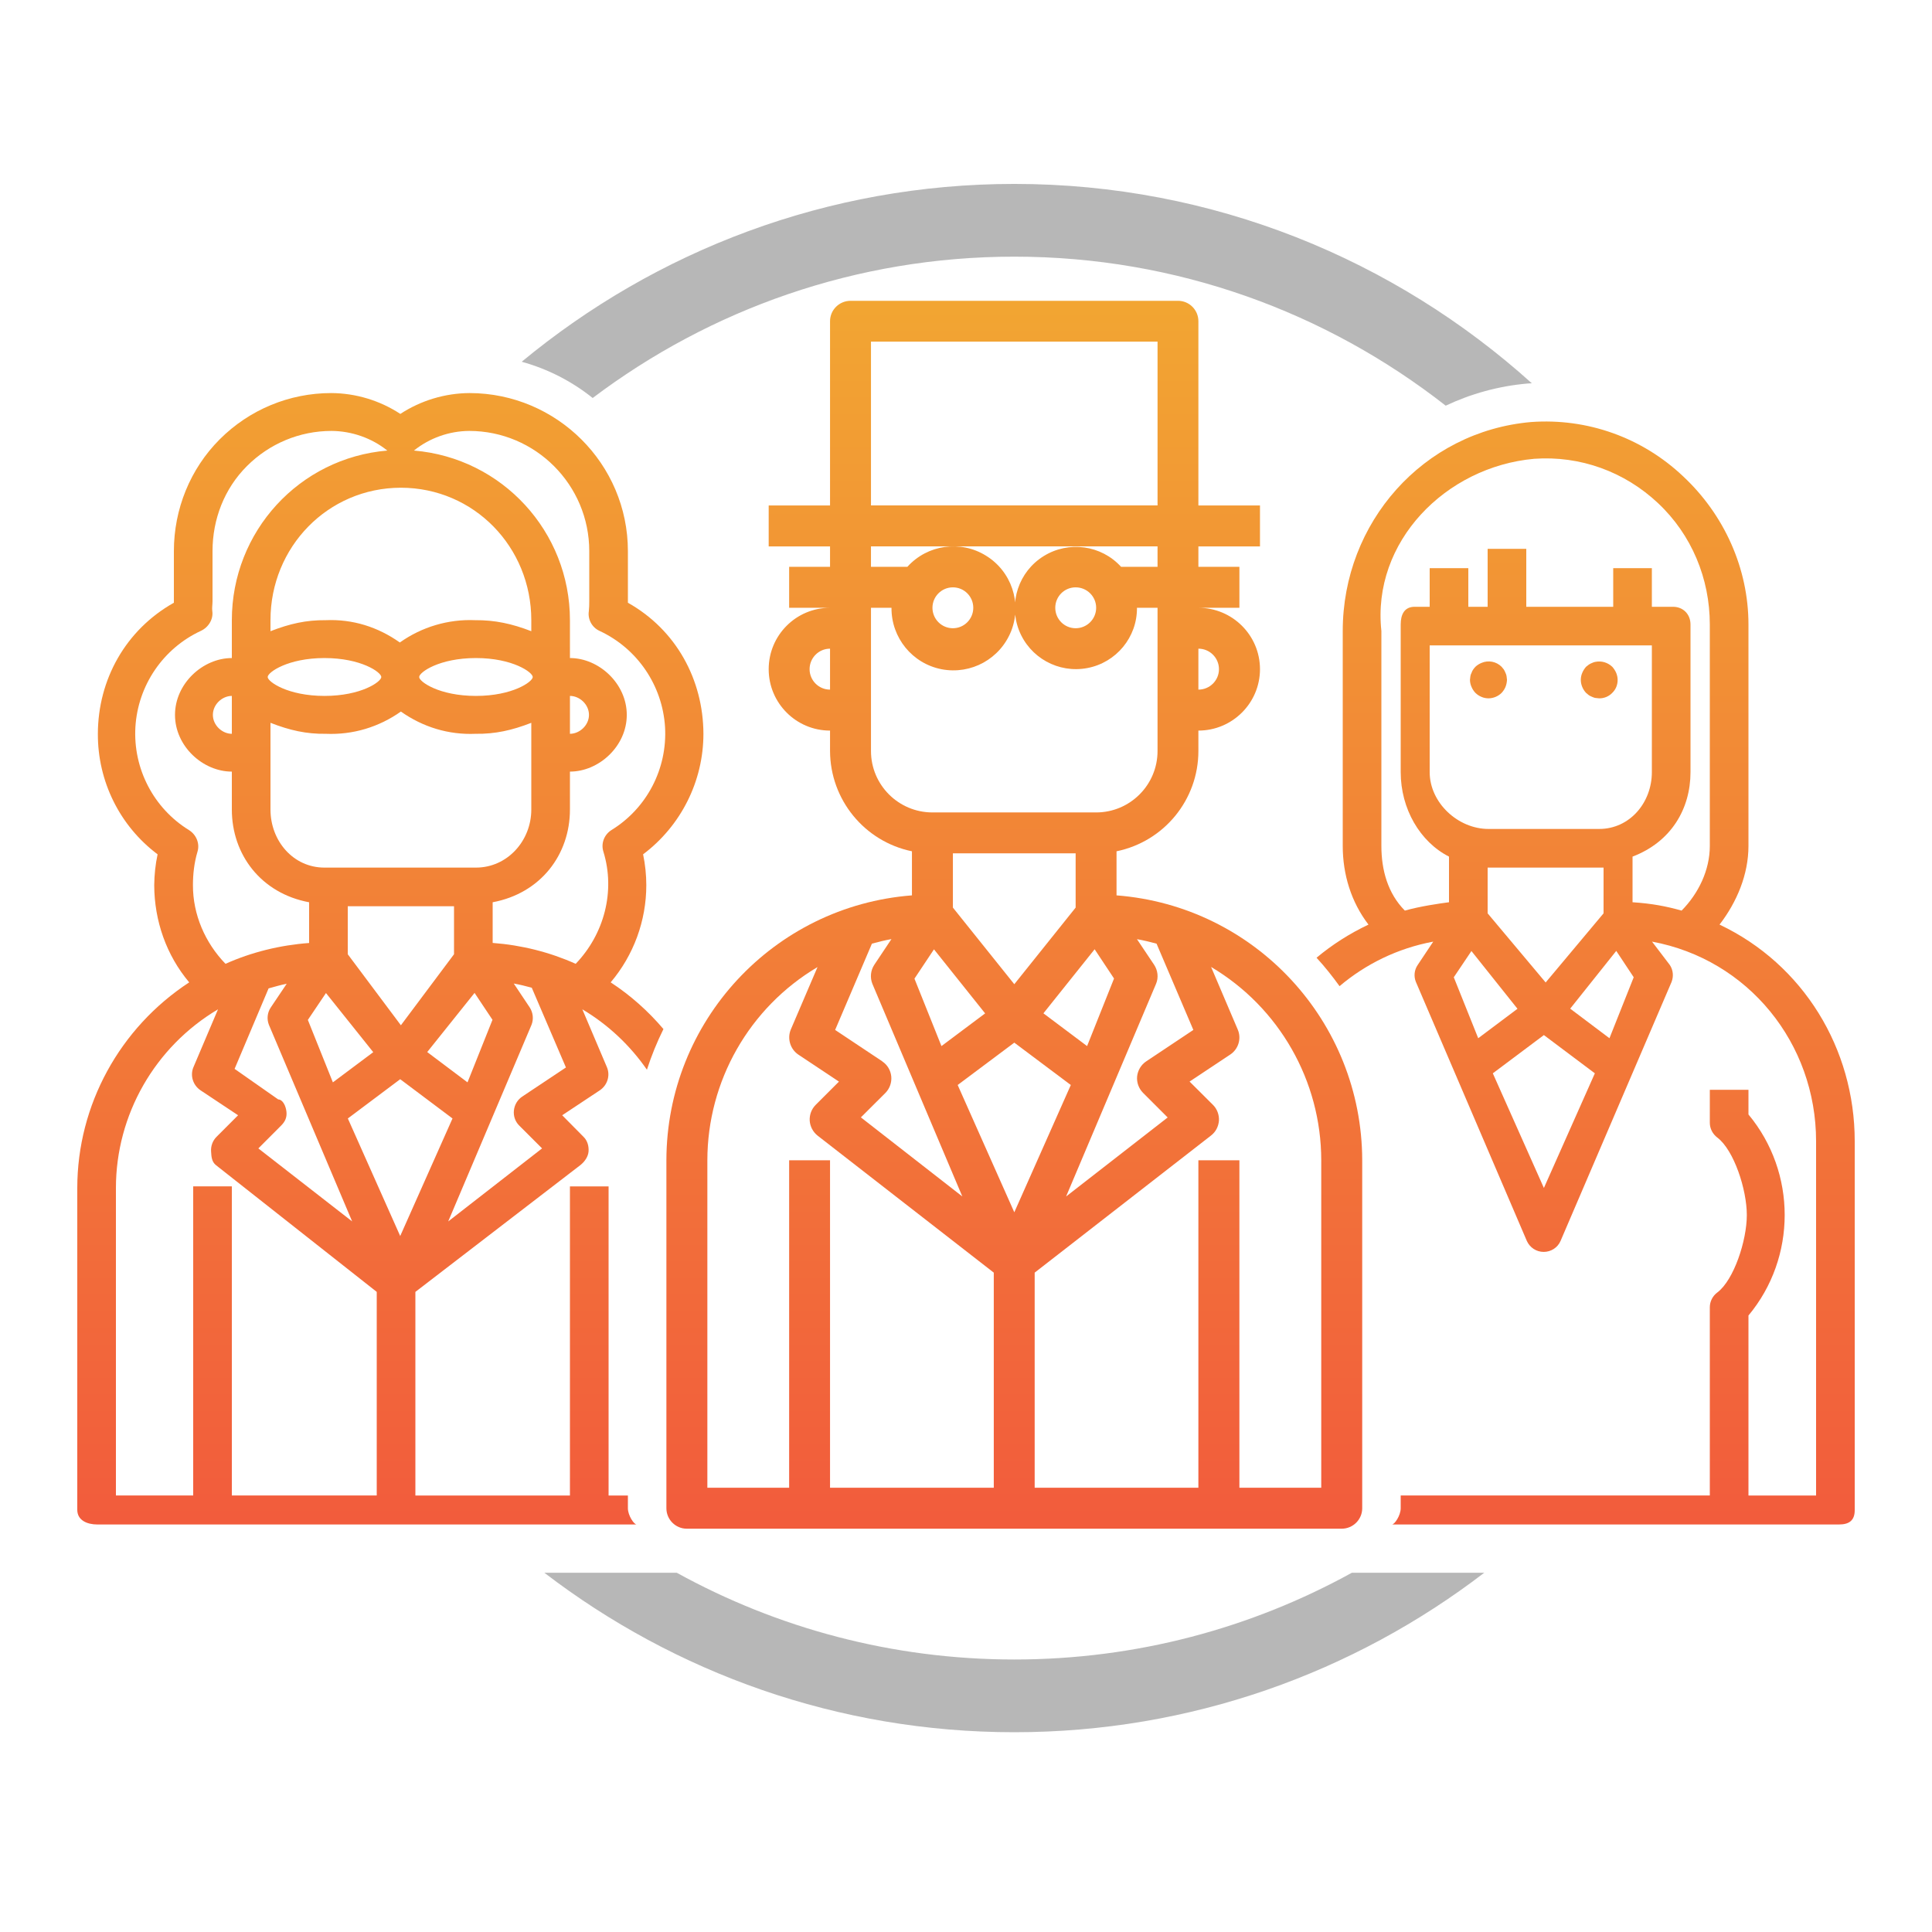
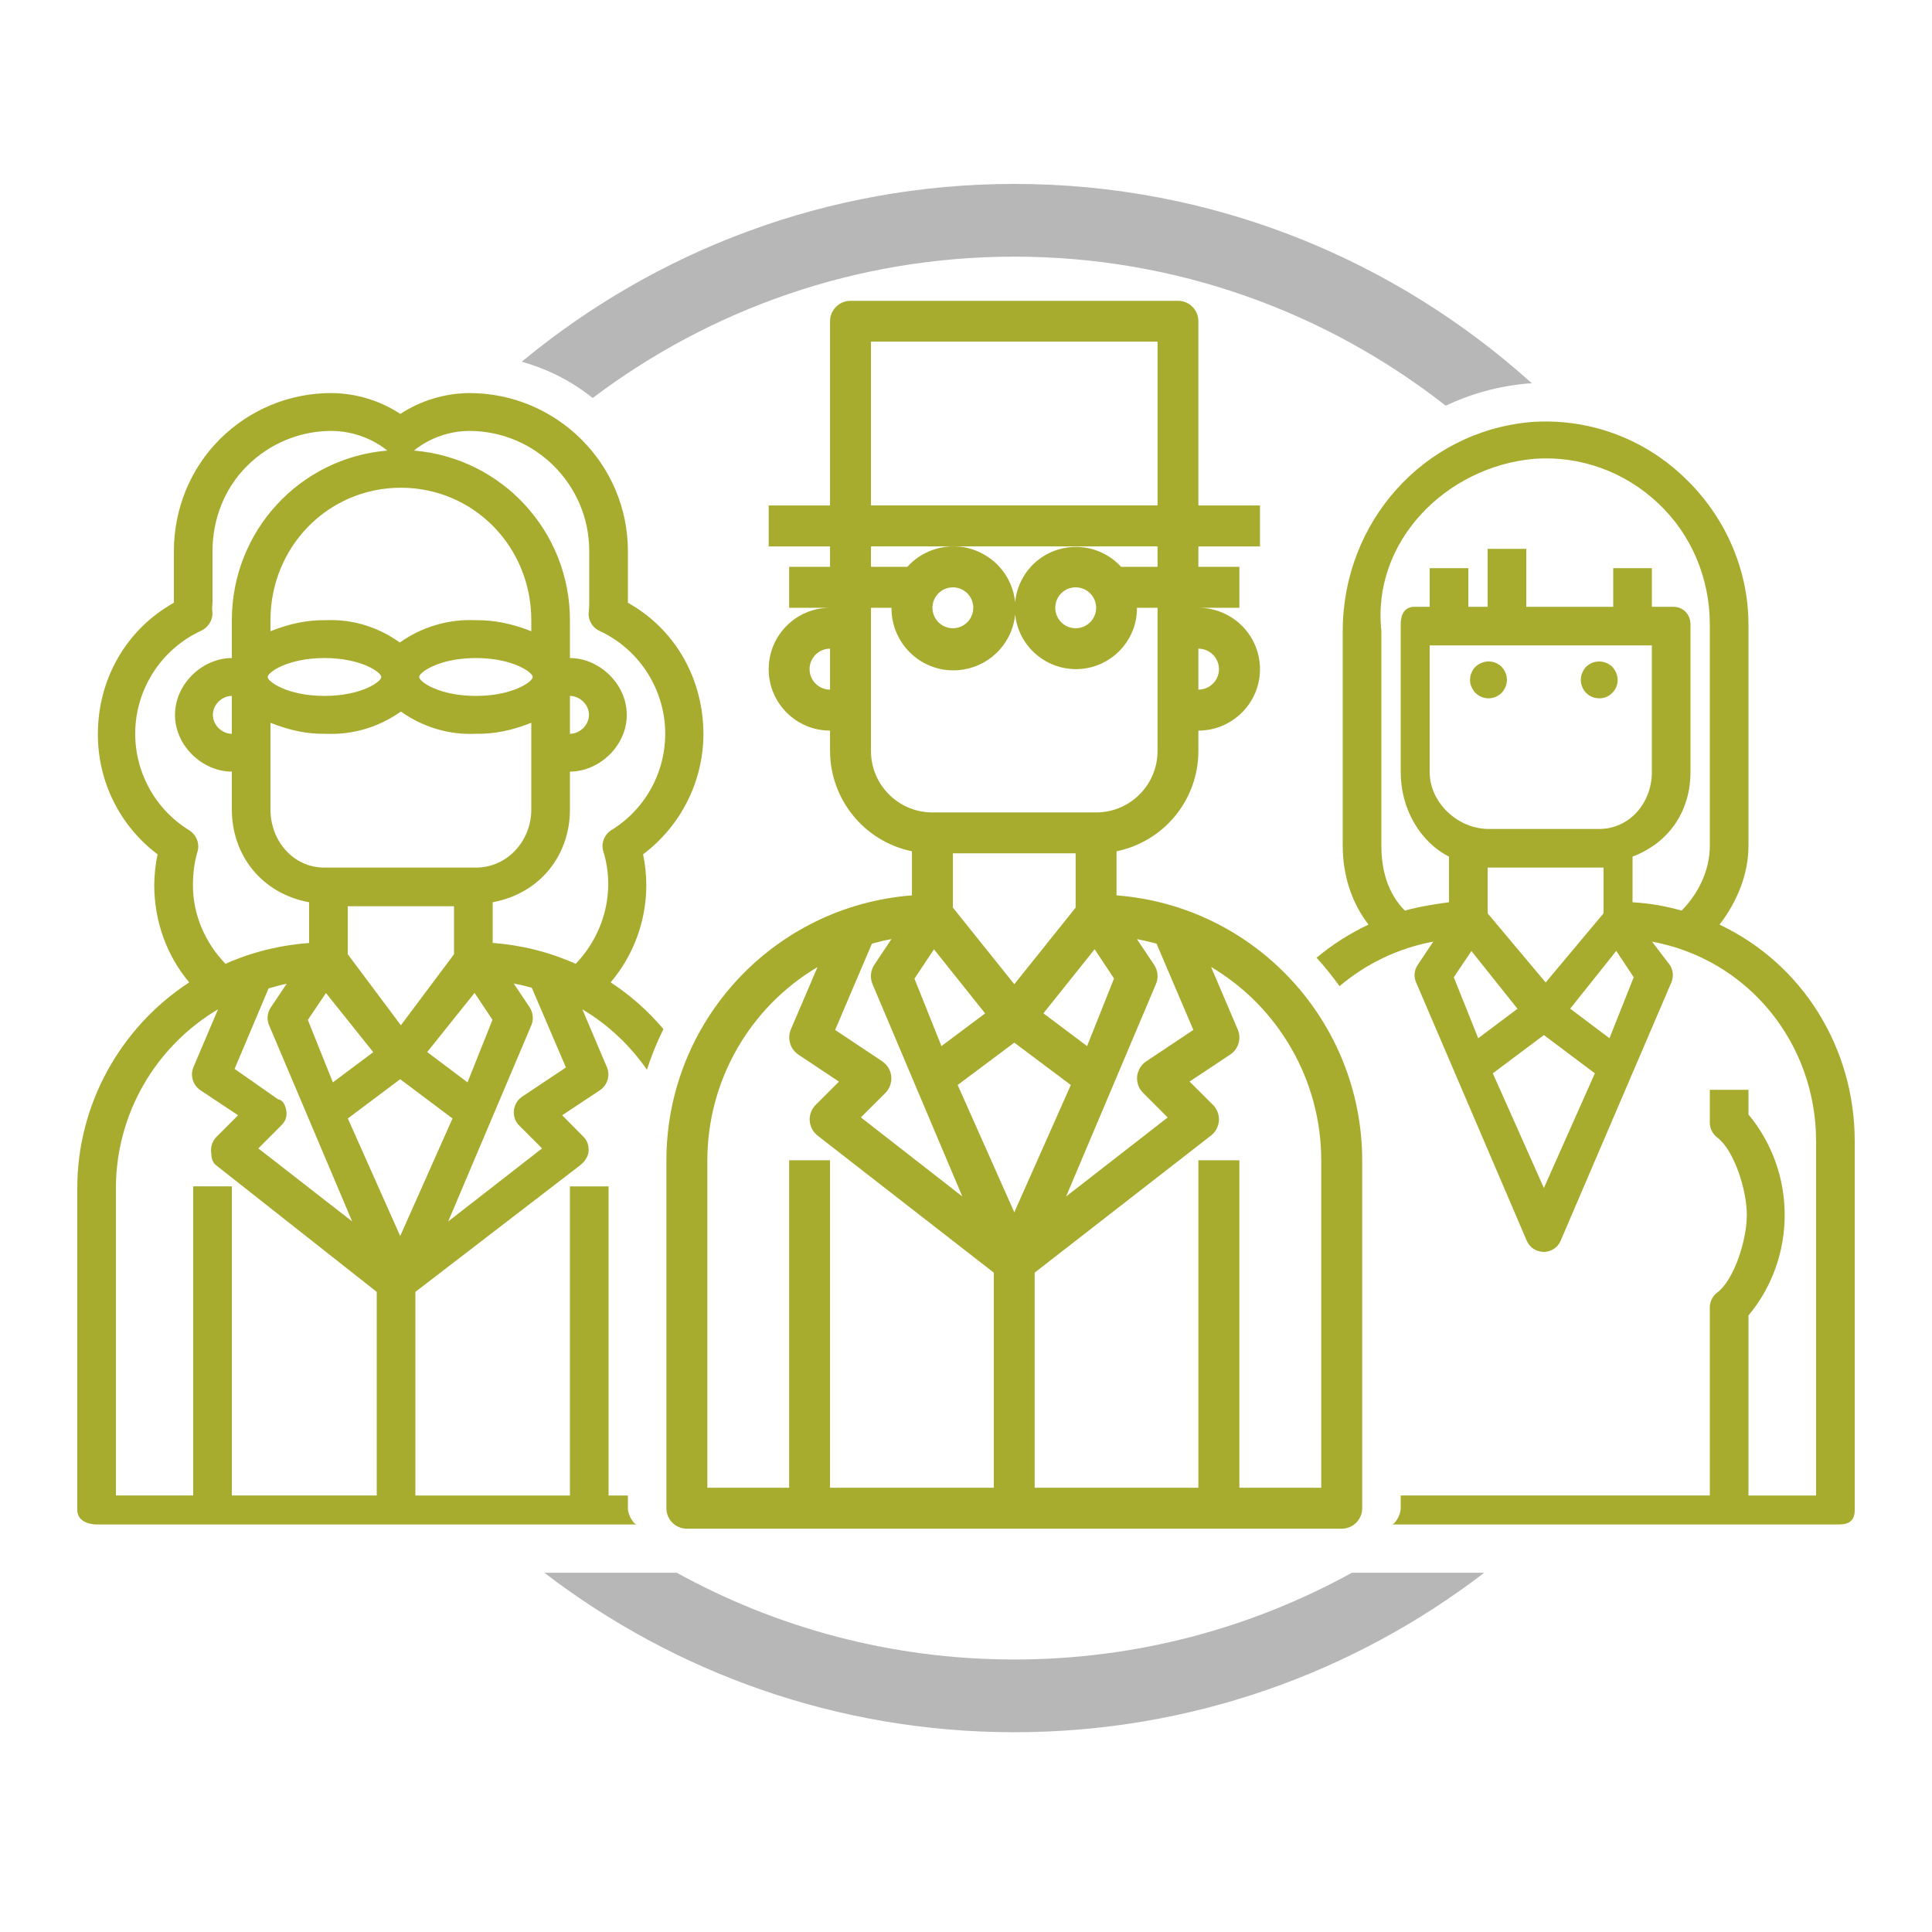
<svg xmlns="http://www.w3.org/2000/svg" version="1.1" id="Layer_1" x="0px" y="0px" width="200px" height="200px" viewBox="0 0 200 200" enable-background="new 0 0 200 200" xml:space="preserve">
  <linearGradient id="SVGID_1_" gradientUnits="userSpaceOnUse" x1="165.551" y1="196.814" x2="165.551" y2="0.722">
-     <stop offset="0" style="stop-color:#F2453F" />
-     <stop offset="1" style="stop-color:#F2B730" />
+     <stop offset="0" style="stop-color:#a8ac2e" />
+     <stop offset="1" style="stop-color:#a8ac2e" />
  </linearGradient>
  <path fill="url(#SVGID_1_)" d="M164.189,71.728l0.289,0.239c0.106,0.067,0.226,0.131,0.345,0.175  c0.119,0.05,0.238,0.101,0.364,0.112c0.125,0.013,0.238,0.032,0.357,0.038c0.508,0.007,1.003-0.194,1.355-0.564  c0.363-0.345,0.564-0.834,0.558-1.355c0-0.244-0.057-0.495-0.15-0.721c-0.101-0.226-0.232-0.434-0.407-0.628  c-0.459-0.433-1.086-0.633-1.713-0.515c-0.126,0.013-0.245,0.057-0.364,0.114c-0.119,0.043-0.238,0.105-0.345,0.175l-0.289,0.226  c-0.169,0.194-0.301,0.402-0.395,0.628c-0.2,0.458-0.2,0.991,0,1.462C163.889,71.338,164.021,71.552,164.189,71.728z" />
  <linearGradient id="SVGID_2_" gradientUnits="userSpaceOnUse" x1="154.088" y1="196.814" x2="154.088" y2="0.722">
-     <stop offset="0" style="stop-color:#F2453F" />
-     <stop offset="1" style="stop-color:#F2B730" />
+     <stop offset="0" style="stop-color:#a8ac2e" />
+     <stop offset="1" style="stop-color:#a8ac2e" />
  </linearGradient>
  <path fill="url(#SVGID_2_)" d="M152.735,71.728c0.182,0.176,0.396,0.32,0.628,0.414c0.226,0.101,0.47,0.145,0.727,0.15  c0.509-0.006,0.992-0.207,1.355-0.564c0.164-0.176,0.307-0.39,0.402-0.614c0.094-0.232,0.144-0.49,0.156-0.741  c-0.013-0.118-0.025-0.25-0.044-0.376c-0.019-0.119-0.057-0.238-0.112-0.345c-0.045-0.12-0.107-0.238-0.171-0.345l-0.231-0.283  c-0.546-0.545-1.374-0.708-2.082-0.4c-0.232,0.094-0.446,0.231-0.628,0.4c-0.088,0.095-0.169,0.194-0.231,0.283  c-0.076,0.106-0.133,0.225-0.17,0.345c-0.062,0.106-0.101,0.226-0.119,0.345c-0.019,0.132-0.031,0.258-0.044,0.376  c0,0.251,0.056,0.509,0.163,0.741C152.428,71.338,152.566,71.552,152.735,71.728z" />
  <g>
    <linearGradient id="SVGID_3_" gradientUnits="userSpaceOnUse" x1="105" y1="196.814" x2="105" y2="0.722">
-       <stop offset="0" style="stop-color:#F2453F" />
-       <stop offset="1" style="stop-color:#F2B730" />
+       <stop offset="0" style="stop-color:#a8ac2e" />
+       <stop offset="1" style="stop-color:#a8ac2e" />
    </linearGradient>
    <path fill="url(#SVGID_3_)" d="M115.583,92.688v-4.562c4.938-1.016,8.474-5.352,8.474-10.378V75.63   c3.514,0,6.376-2.849,6.376-6.355c0-3.515-2.862-6.357-6.376-6.357h4.246v-4.239h-4.246v-2.116h6.376v-4.239h-6.376v-19.07   c0-1.171-0.946-2.115-2.11-2.115H88.055c-1.178,0-2.13,0.944-2.13,2.115v19.07h-6.351v4.239h6.351v2.116h-4.233v4.239h4.233   c-3.509,0-6.351,2.843-6.351,6.357c0,3.507,2.842,6.355,6.351,6.355v2.118c0.02,5.026,3.554,9.362,8.479,10.378v4.562   c-14.335,1.108-25.397,13.061-25.419,27.424v36.023c0,1.164,0.946,2.115,2.11,2.115h67.797c1.172,0,2.124-0.951,2.124-2.115   v-36.023C140.988,105.748,129.926,93.796,115.583,92.688z M123.535,106.618l-4.891,3.261c-0.521,0.35-0.863,0.926-0.931,1.555   c-0.056,0.625,0.171,1.254,0.623,1.706l2.541,2.54l-10.515,8.179l9.315-22.021c0.269-0.643,0.179-1.383-0.199-1.958l-1.78-2.657   c0.693,0.121,1.362,0.285,2.028,0.465L123.535,106.618z M91.349,109.879l-4.896-3.261l3.808-8.932   c0.665-0.186,1.335-0.344,2.021-0.472l-1.773,2.657c-0.383,0.582-0.459,1.313-0.205,1.965l9.315,22.021l-10.501-8.186l2.542-2.533   c0.444-0.452,0.663-1.081,0.603-1.706c-0.062-0.629-0.398-1.205-0.933-1.555H91.349z M111.35,88.337v5.617l-6.35,7.932   l-6.356-7.932v-5.617H111.35z M96.685,98.275l5.295,6.63l-4.521,3.385l-2.795-6.98L96.685,98.275z M105,107.934l5.85,4.385   L105,125.496l-5.862-13.178L105,107.934z M112.535,108.29l-4.521-3.391l5.302-6.631l2.008,3.028L112.535,108.29z M126.187,69.274   c0,1.165-0.951,2.116-2.13,2.116v-4.24C125.235,67.15,126.187,68.102,126.187,69.274z M90.164,35.367h29.665v16.955H90.164V35.367z    M83.808,69.274c0-1.173,0.952-2.124,2.117-2.124v4.24C84.76,71.391,83.808,70.439,83.808,69.274z M90.164,77.748V62.917h2.123   c-0.026,3.097,2.15,5.775,5.192,6.364c3.055,0.582,6.069-1.083,7.206-3.974c1.123-2.883,0.021-6.172-2.624-7.788   c-2.63-1.629-6.054-1.144-8.13,1.158h-3.768v-2.116h29.665v2.116h-3.773c-2.055-2.252-5.418-2.72-8.015-1.109   c-2.589,1.604-3.657,4.828-2.555,7.678c1.11,2.837,4.082,4.48,7.076,3.911c2.993-0.567,5.164-3.192,5.137-6.24h2.13v14.831   c0,3.506-2.849,6.355-6.355,6.355H96.528C93.015,84.104,90.164,81.254,90.164,77.748z M96.528,62.917   c0-1.171,0.951-2.115,2.115-2.115s2.11,0.944,2.11,2.115s-0.946,2.118-2.11,2.118S96.528,64.088,96.528,62.917z M113.474,62.917   c0,1.171-0.953,2.118-2.124,2.118c-1.164,0-2.109-0.947-2.109-2.118s0.945-2.115,2.109-2.115   C112.521,60.802,113.474,61.746,113.474,62.917z M73.226,120.111c0.006-8.204,4.342-15.813,11.403-20l-2.76,6.451   c-0.397,0.938-0.068,2.043,0.774,2.61l4.205,2.796l-2.404,2.403c-0.438,0.439-0.657,1.028-0.623,1.645   c0.041,0.602,0.343,1.171,0.822,1.549l18.233,14.178v22.27H85.925v-33.901h-4.233v33.901h-8.466V120.111z M136.775,154.013h-8.473   v-33.901h-4.246v33.901h-16.947v-22.27l18.255-14.193c0.487-0.375,0.773-0.932,0.822-1.548c0.027-0.608-0.192-1.205-0.624-1.63   l-2.418-2.409l4.212-2.797c0.856-0.569,1.179-1.672,0.769-2.604l-2.754-6.464c7.069,4.199,11.398,11.809,11.404,20.013V154.013z" />
  </g>
  <g>
    <path opacity="0.5" fill="#707070" enable-background="new    " d="M139.939,162.813c-10.372,5.715-22.279,8.977-34.938,8.977   s-24.565-3.262-34.938-8.977h-13.71c13.5,10.343,30.363,16.507,48.648,16.507c18.284,0,35.146-6.164,48.646-16.507H139.939z" />
  </g>
  <path opacity="0.5" fill="#707070" enable-background="new    " d="M158.139,39.702c0.156-0.012,0.29-0.017,0.435-0.025  c-14.209-12.805-32.981-20.638-53.571-20.638c-19.368,0-37.128,6.932-50.997,18.409c2.716,0.751,5.209,2.036,7.348,3.754  c12.16-9.177,27.276-14.633,43.649-14.633c16.834,0,32.329,5.778,44.656,15.427C152.262,40.767,155.113,39.966,158.139,39.702z" />
  <linearGradient id="SVGID_4_" gradientUnits="userSpaceOnUse" x1="40.408" y1="196.814" x2="40.408" y2="0.722">
-     <stop offset="0" style="stop-color:#F2453F" />
-     <stop offset="1" style="stop-color:#F2B730" />
+     <stop offset="0" style="stop-color:#a8ac2e" />
+     <stop offset="1" style="stop-color:#a8ac2e" />
  </linearGradient>
  <path fill="url(#SVGID_4_)" d="M65,156.135v-1.321h-2v-32h-4v32H43v-21.077l17.076-13.123c0.446-0.352,0.814-0.873,0.852-1.424  c0.037-0.57-0.126-1.123-0.528-1.512l-2.202-2.227l3.901-2.586c0.784-0.531,1.099-1.541,0.722-2.408l-2.538-5.973  c2.695,1.604,4.954,3.752,6.686,6.251c0.468-1.45,1.042-2.854,1.71-4.207c-1.563-1.841-3.389-3.479-5.462-4.835  c2.377-2.809,3.688-6.373,3.688-10.061c0-1.068-0.113-2.146-0.332-3.193c3.921-2.947,6.245-7.57,6.245-12.477  C72.798,70.359,70,65.203,65,62.395v-5.34c0-9.031-7.363-16.348-16.383-16.365c-2.541,0.012-5.047,0.766-7.174,2.158  c-2.126-1.393-4.617-2.146-7.151-2.158c-4.348,0-8.476,1.719-11.543,4.785C19.682,48.543,18,52.715,18,57.055v5.34  c-5,2.809-7.857,7.965-7.869,13.568c-0.019,4.906,2.256,9.529,6.183,12.477c-0.226,1.047-0.337,2.125-0.349,3.193  c0.012,3.688,1.256,7.252,3.621,10.061C12.402,106.393,8,114.391,8,122.99v33.303c0,1.086,1.004,1.521,2.09,1.521H65.9  C65.634,157.813,65,156.883,65,156.135z M54.057,113.52c-0.482,0.326-0.796,0.846-0.859,1.436c-0.062,0.59,0.145,1.166,0.564,1.574  l2.353,2.352l-9.717,7.561l8.625-20.355c0.238-0.604,0.157-1.281-0.2-1.82l-1.638-2.453c0.634,0.113,1.255,0.264,1.863,0.434  l3.538,8.256L54.057,113.52z M28.789,113.813h0.013l-4.517-3.164l3.519-8.33c0.621-0.17,1.23-0.356,1.876-0.481l-1.644,2.446  c-0.363,0.533-0.433,1.207-0.2,1.803l8.619,20.354l-9.711-7.558l2.347-2.353c0.42-0.414,0.621-0.844,0.564-1.428  C29.599,114.513,29.284,113.813,28.789,113.813z M31.869,105.582l1.875-2.783l4.894,6.121l-4.178,3.125L31.869,105.582z   M33.732,75.963c2.805,0.119,5.485-0.691,7.769-2.303c2.277,1.611,4.939,2.422,7.731,2.303C51.245,75.994,53,75.605,55,74.826v8.977  c0,3.244-2.486,6.011-5.729,6.011H33.588c-3.236,0-5.588-2.767-5.588-6.011V77.92v-3.094C30,75.605,31.719,75.994,33.732,75.963z   M27.71,70.084c0-0.488,2.089-1.963,5.878-1.963c3.802,0,5.884,1.475,5.884,1.963c0,0.49-2.082,1.957-5.884,1.957  C29.799,72.041,27.71,70.574,27.71,70.084z M43.393,70.084c0-0.488,2.076-1.963,5.878-1.963c3.789,0,5.878,1.475,5.878,1.963  c0,0.49-2.089,1.957-5.878,1.957C45.469,72.041,43.393,70.574,43.393,70.084z M36,98.783v-4.97h11v4.97l-5.5,7.352L36,98.783z   M49.126,102.785l1.856,2.785l-2.585,6.475l-4.171-3.137L49.126,102.785z M48.574,44.609C55.43,44.615,61,50.188,61,57.055v5.189  c0,0.338-0.006,0.684-0.043,1.016c-0.133,0.852,0.325,1.693,1.109,2.051c3.914,1.82,6.509,5.641,6.779,9.949  c0.251,4.309-1.875,8.412-5.551,10.67c-0.753,0.477-1.104,1.393-0.827,2.246c1.254,4.078,0.081,8.525-2.873,11.598  C56.91,98.57,54,97.836,51,97.611v-4.209c5-0.936,8-4.951,8-9.6v-3.926c3,0,5.884-2.629,5.884-5.871  c0-3.244-2.884-5.885-5.884-5.885v-3.92c0-9.166-7.017-16.793-16.15-17.559C44.468,45.344,46.49,44.623,48.574,44.609z M59,75.963  v-3.922c1,0,1.97,0.879,1.97,1.965C60.97,75.078,60,75.963,59,75.963z M55,64.201v1.141c-2-0.777-3.791-1.16-5.804-1.141  c-2.792-0.119-5.527,0.695-7.805,2.309c-2.283-1.613-4.874-2.428-7.677-2.309C31.701,64.182,30,64.564,28,65.342v-1.141  c0-7.572,5.936-13.701,13.5-13.713C49.07,50.5,55,56.629,55,64.201z M19.562,85.93c-3.663-2.258-5.796-6.361-5.545-10.67  c0.263-4.309,2.86-8.129,6.769-9.949c0.784-0.357,1.316-1.199,1.191-2.051C21.932,62.928,22,62.582,22,62.244v-5.189  c0-3.305,1.225-6.473,3.557-8.801c2.328-2.332,5.462-3.645,8.768-3.645c2.077,0.014,4.156,0.734,5.769,2.033  C30.966,47.408,24,55.035,24,64.201v3.92c-3,0-5.884,2.641-5.884,5.885c0,3.242,2.884,5.871,5.884,5.871v3.926  c0,4.648,3,8.664,8,9.6v4.215c-3,0.219-5.978,0.953-8.656,2.156c-2.114-2.182-3.378-5.1-3.371-8.141c0-1.174,0.137-2.34,0.469-3.457  C20.705,87.322,20.321,86.406,19.562,85.93z M24,72.041v3.922c-1,0-1.963-0.885-1.963-1.957C22.037,72.92,23,72.041,24,72.041z   M39,154.813H24v-32h-4v32h-8V122.99c0-7.596,4.038-14.629,10.568-18.506l-2.536,5.973c-0.376,0.867-0.062,1.877,0.722,2.408  l3.893,2.586l-2.232,2.232c-0.395,0.395-0.602,0.947-0.564,1.512c0.032,0.559,0.066,1.08,0.519,1.432L39,133.736V154.813z   M36.009,115.783l5.42-4.064l5.414,4.064l-5.414,12.17L36.009,115.783z" />
  <g>
    <linearGradient id="SVGID_5_" gradientUnits="userSpaceOnUse" x1="164.144" y1="196.814" x2="164.144" y2="0.722">
-       <stop offset="0" style="stop-color:#F2453F" />
-       <stop offset="1" style="stop-color:#F2B730" />
+       <stop offset="0" style="stop-color:#a8ac2e" />
+       <stop offset="1" style="stop-color:#a8ac2e" />
    </linearGradient>
    <path fill="url(#SVGID_5_)" d="M178.006,95.715c1.801-2.34,2.994-5.193,2.994-8.148V64.646c0-5.809-2.512-11.366-6.765-15.338   c-4.234-4.008-9.909-6.04-15.729-5.62C147.328,44.66,139,54.101,139,65.317v22.249c0,2.955,0.871,5.809,2.664,8.148   c-1.947,0.922-3.773,2.087-5.376,3.431c0.859,0.932,1.638,1.914,2.38,2.942c2.712-2.291,6.012-3.922,9.701-4.61l-1.606,2.409   c-0.356,0.515-0.429,1.179-0.19,1.763l11.484,26.811c0.314,0.696,0.99,1.136,1.749,1.136c0.753,0,1.442-0.439,1.743-1.136   l11.492-26.811c0.226-0.584,0.163-1.248-0.188-1.763l-1.835-2.409C180.979,99.322,188,108.004,188,118.136v36.678h-7v-18.632   c5-6.003,5-14.804,0-20.813v-2.555h-4v3.414c0,0.603,0.292,1.161,0.774,1.531c1.719,1.292,3.056,5.375,3.056,8.022   c0,2.642-1.338,6.725-3.057,8.018c-0.482,0.357-0.773,0.929-0.773,1.53v19.484h-32v1.321c0,0.748-0.635,1.679-0.901,1.679h46.281   c1.054,0,1.62-0.429,1.62-1.476v-38.202C192,108.55,186.676,99.823,178.006,95.715z M150.496,101.167l1.826-2.717l4.767,5.978   l-4.065,3.049L150.496,101.167z M154.09,85.813c-3.167,0-6.09-2.719-6.09-5.881V66.813h23v13.119c0,3.162-2.293,5.881-5.455,5.881   H154.09z M166,89.813v4.735l-5.994,7.157L154,94.549v-4.735H166z M159.823,122.978l-5.287-11.868l5.287-3.959l5.276,3.959   L159.823,122.978z M166.611,107.477l-4.065-3.061l4.768-5.979l1.807,2.729L166.611,107.477z M177,87.566   c0,2.51-1.171,4.925-2.921,6.699C172.473,93.814,171,93.532,169,93.4v-4.724c4-1.523,6-4.949,6-8.744V64.646   c0-1.048-0.748-1.832-1.814-1.832H171v-4h-4v4h-9v-6h-4v6h-2v-4h-4v4h-1.551c-1.06,0-1.449,0.784-1.449,1.832v15.287   c0,3.795,2,7.221,5,8.744V93.4c-1,0.132-2.977,0.414-4.57,0.865c-1.762-1.774-2.43-4.189-2.43-6.699V65.317   c-1-9.216,6.64-16.995,15.817-17.822c4.761-0.339,9.349,1.324,12.823,4.591c3.476,3.263,5.359,7.805,5.359,12.56V87.566z" />
  </g>
</svg>
